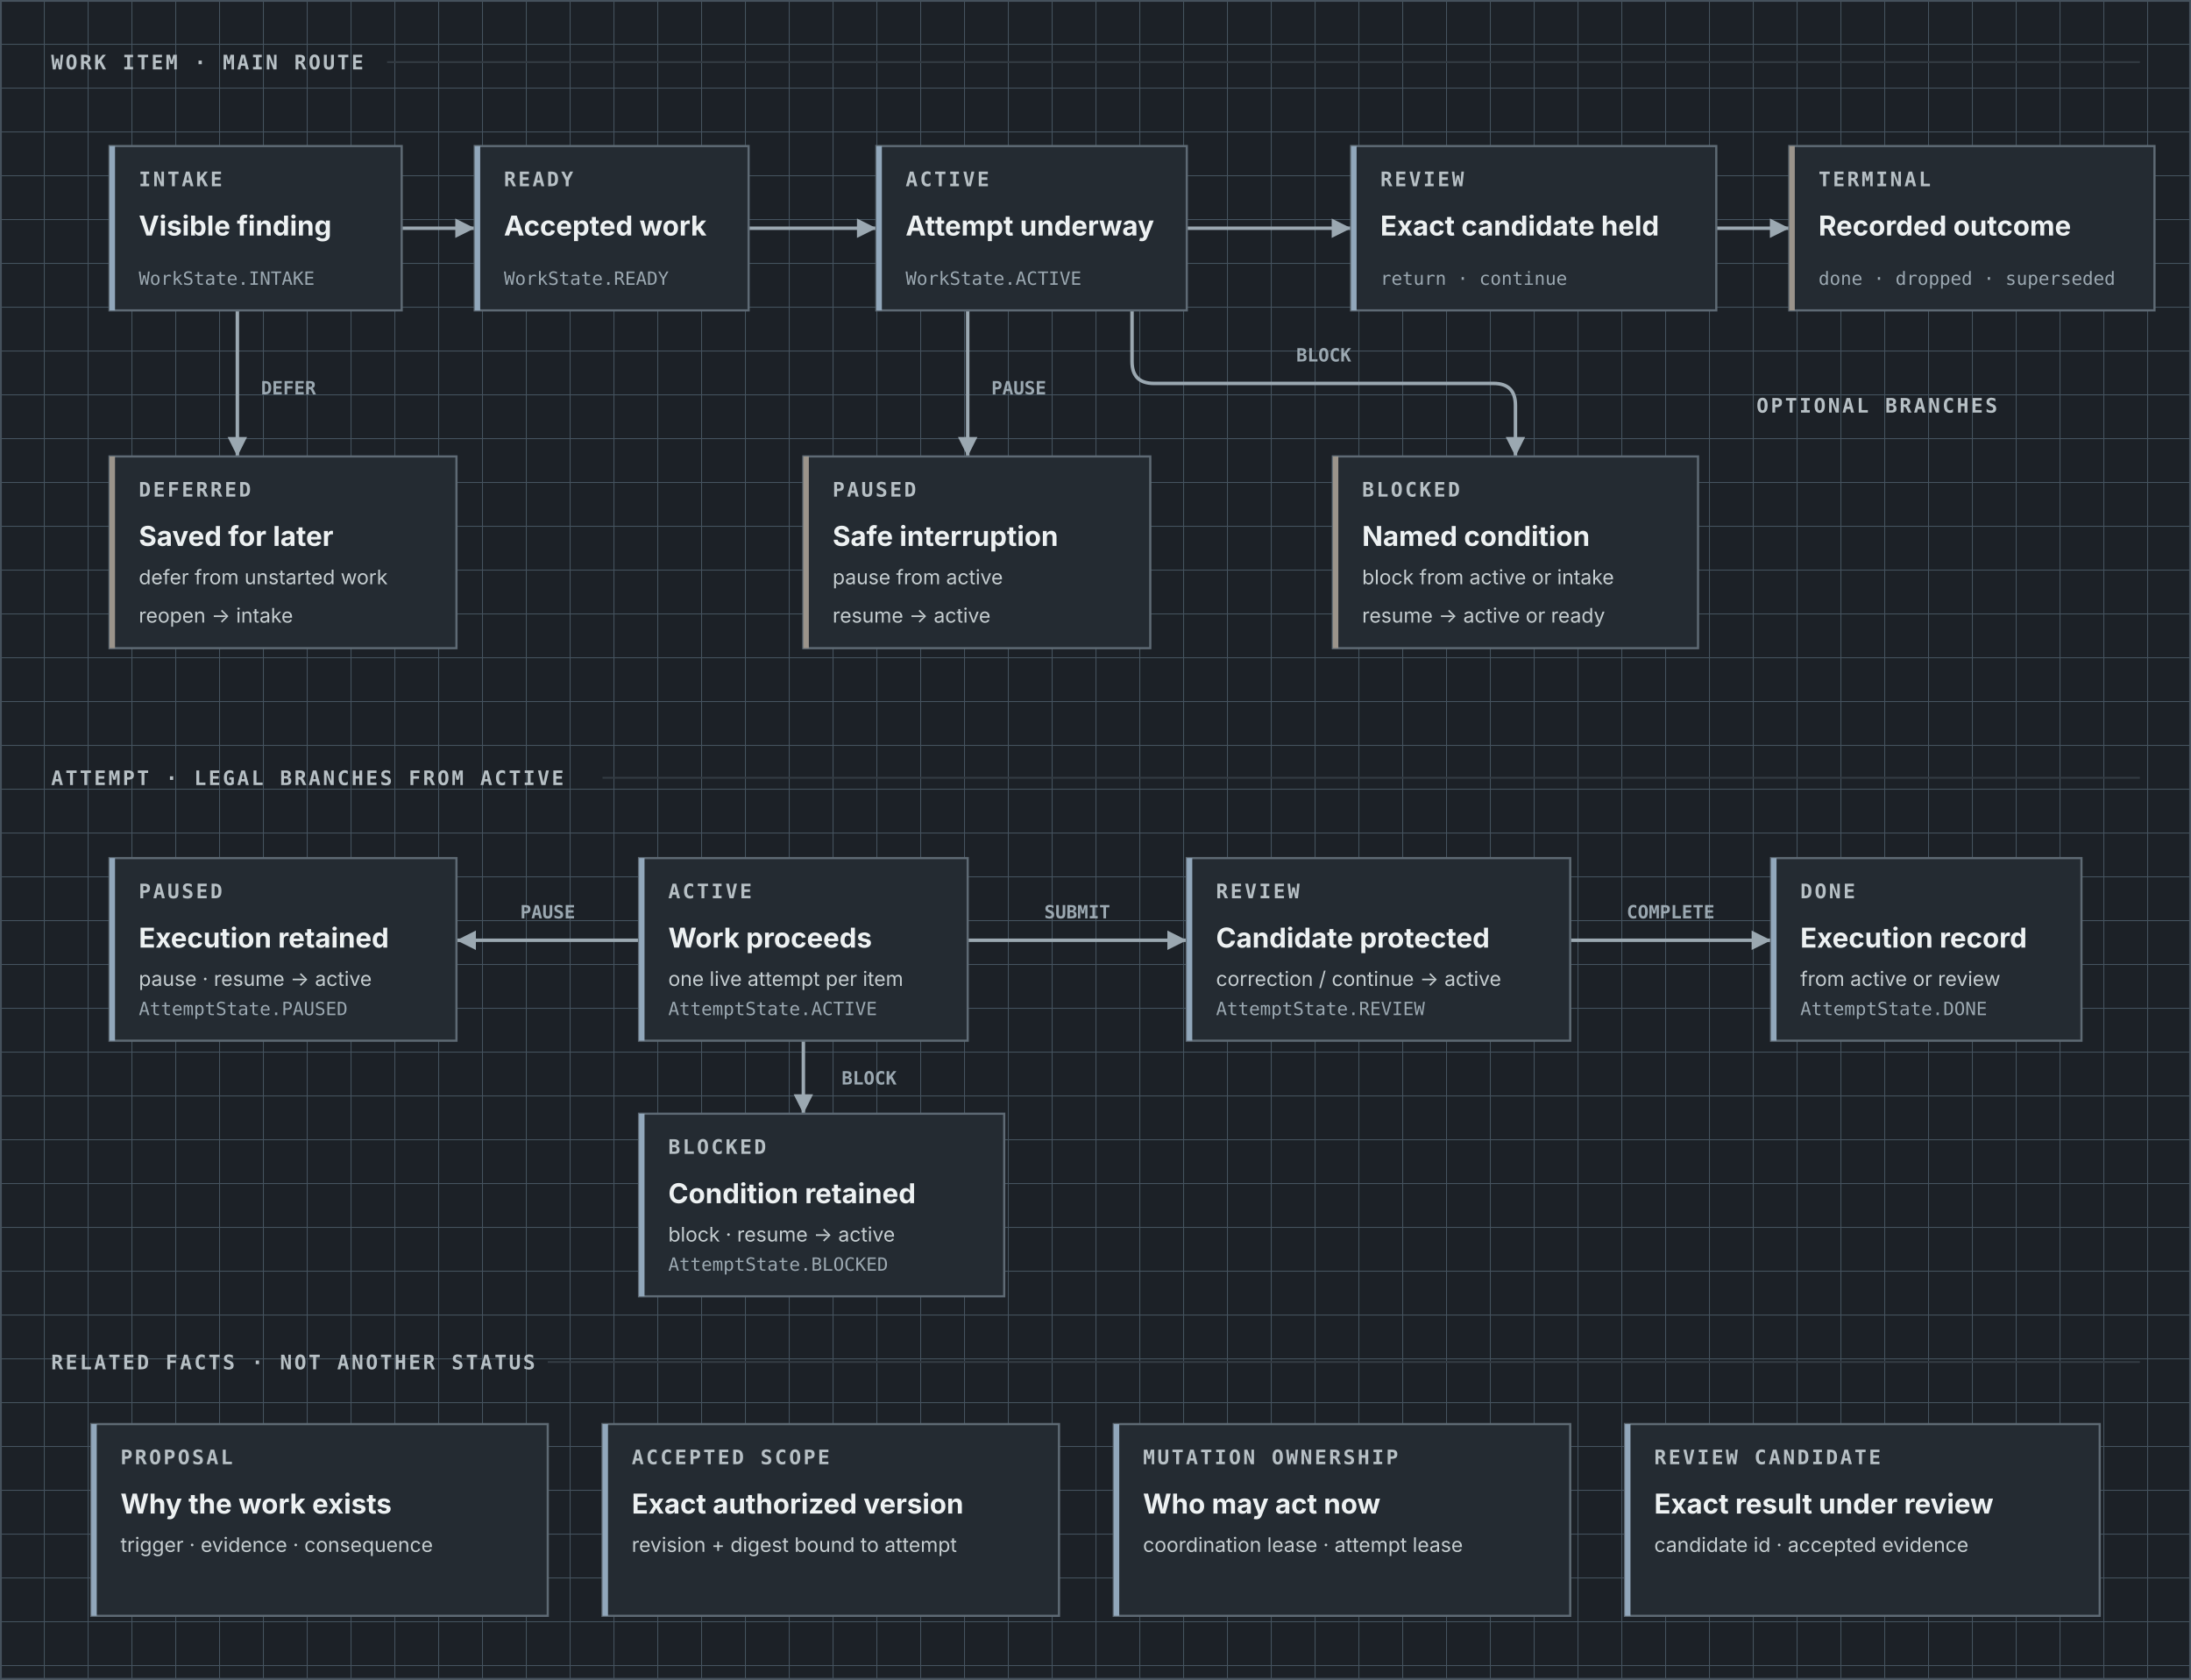
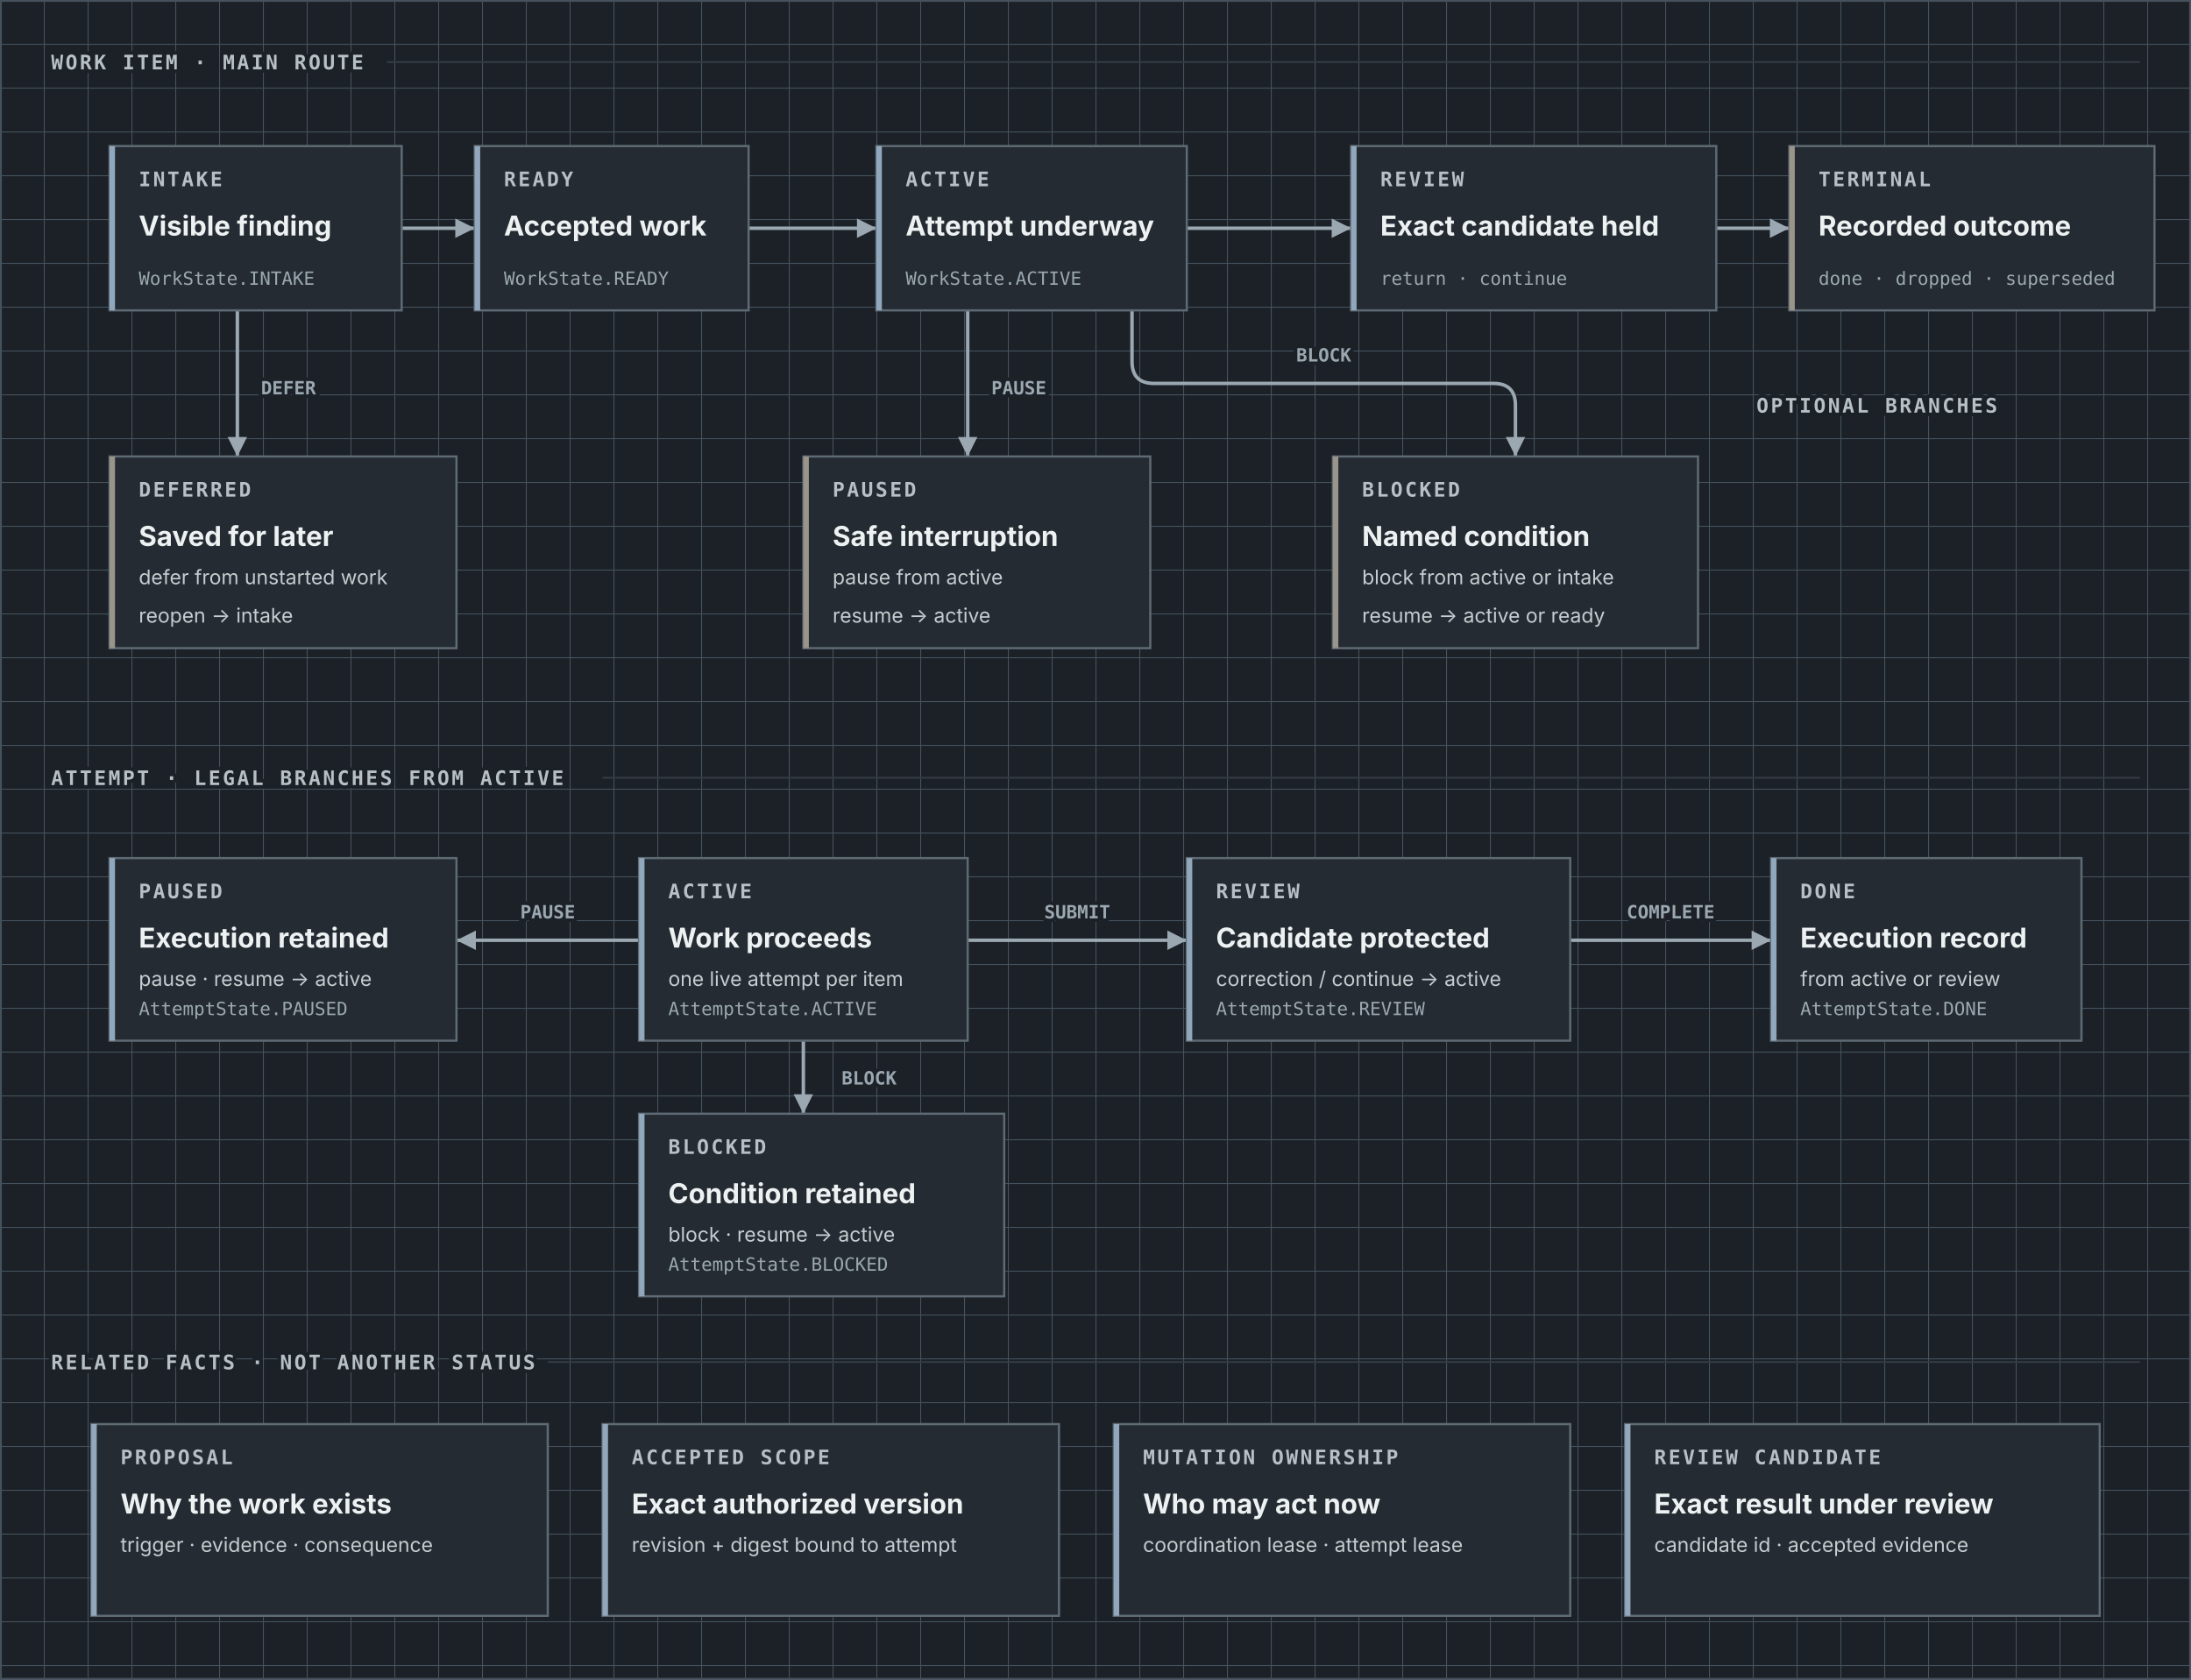
<svg xmlns="http://www.w3.org/2000/svg" role="img" aria-labelledby="title description" viewBox="0 0 1200 920">
  <defs>
    <pattern id="grid" width="24" height="24" patternUnits="userSpaceOnUse">
      <path d="M24 0H0V24" fill="none" stroke="#45535f" stroke-width="1" />
    </pattern>
    <marker id="arrow" viewBox="0 0 10 10" refX="9" refY="5" markerWidth="7" markerHeight="7" orient="auto">
      <path d="M1 1L9 5L1 9Z" fill="#9ba8b1" />
    </marker>
    <style>
      text { font-family: ui-sans-serif, system-ui, -apple-system, BlinkMacSystemFont, "Segoe UI", sans-serif; fill: #edf1f2; }
      .section-label, .box-label, .box-meta, .connector-label, .note-meta { font-family: ui-monospace, SFMono-Regular, Menlo, monospace; }
      .section-label, .box-label { font-size: 11px; font-weight: 700; letter-spacing: 0.11em; fill: #b7c0c5; }
      .section-subtitle { font-size: 11px; fill: #c5cdd0; }
      .guide { stroke: #333b42; stroke-width: 1; }
      .connector { fill: none; stroke: #9ba8b1; stroke-width: 1.9; stroke-linecap: round; }
      .connector-label { font-size: 10px; font-weight: 700; fill: #9ba8b1; }
      .box { fill: #242b32; stroke: #5e6a74; stroke-width: 1.2; }
      .box-title { font-size: 15px; font-weight: 700; }
      .box-body { font-size: 11px; fill: #c5cdd0; }
      .box-meta { font-size: 10px; fill: #9ba8b1; }
      .note { fill: #c5cdd0; }
      .note-meta { font-weight: 700; letter-spacing: 0.08em; fill: #b7c0c5; }
+       .canvas-text { paint-order: stroke fill; stroke: #1c2127; stroke-width: 4px; stroke-linejoin: round; }
    </style>
  </defs>
  <rect width="1200" height="920" fill="#1c2127" />
  <rect width="1200" height="920" fill="url(#grid)" />
-   <text x="28" y="38" class="section-label">WORK ITEM · MAIN ROUTE</text>
-   <text x="962" y="226" class="section-label">OPTIONAL BRANCHES</text>
-   <text x="28" y="430" class="section-label">ATTEMPT · LEGAL BRANCHES FROM ACTIVE</text>
-   <text x="28" y="750" class="section-label">RELATED FACTS · NOT ANOTHER STATUS</text>
+   <rect x="0.5" y="0.5" width="1199" height="919" fill="none" stroke="#45515c" />
  <line x1="212" y1="34" x2="1172" y2="34" class="guide" />
  <line x1="330" y1="426" x2="1172" y2="426" class="guide" />
  <line x1="300" y1="746" x2="1172" y2="746" class="guide" />
  <path d="M220 125L260 125" class="connector" marker-end="url(#arrow)" />
  <path d="M410 125L480 125" class="connector" marker-end="url(#arrow)" />
  <path d="M650 125L740 125" class="connector" marker-end="url(#arrow)" />
  <path d="M940 125L980 125" class="connector" marker-end="url(#arrow)" />
  <path d="M130 170L130 250" class="connector" marker-end="url(#arrow)" />
-   <text x="158" y="216" text-anchor="middle" class="connector-label">DEFER</text>
  <path d="M530 170L530 250" class="connector" marker-end="url(#arrow)" />
-   <text x="558" y="216" text-anchor="middle" class="connector-label">PAUSE</text>
  <path d="M620 170L620 198Q620 210 632 210L818 210Q830 210 830 222L830 250" class="connector" marker-end="url(#arrow)" />
-   <text x="725" y="198" text-anchor="middle" class="connector-label">BLOCK</text>
  <path d="M350 515L250 515" class="connector" marker-end="url(#arrow)" />
-   <text x="300" y="503" text-anchor="middle" class="connector-label">PAUSE</text>
  <path d="M440 570L440 610" class="connector" marker-end="url(#arrow)" />
-   <text x="476" y="594" text-anchor="middle" class="connector-label">BLOCK</text>
  <path d="M530 515L650 515" class="connector" marker-end="url(#arrow)" />
-   <text x="590" y="503" text-anchor="middle" class="connector-label">SUBMIT</text>
  <path d="M860 515L970 515" class="connector" marker-end="url(#arrow)" />
-   <text x="915" y="503" text-anchor="middle" class="connector-label">COMPLETE</text>
  <rect x="60" y="80" width="160" height="90" class="box" />
  <rect x="60" y="80" width="3" height="90" fill="#91a7bb" />
+   <rect x="260" y="80" width="150" height="90" class="box" />
+   <rect x="260" y="80" width="3" height="90" fill="#91a7bb" />
+   <rect x="480" y="80" width="170" height="90" class="box" />
+   <rect x="480" y="80" width="3" height="90" fill="#91a7bb" />
+   <rect x="740" y="80" width="200" height="90" class="box" />
+   <rect x="740" y="80" width="3" height="90" fill="#91a7bb" />
+   <rect x="980" y="80" width="200" height="90" class="box" />
+   <rect x="980" y="80" width="3" height="90" fill="#9b948b" />
+   <rect x="60" y="250" width="190" height="105" class="box" />
+   <rect x="60" y="250" width="3" height="105" fill="#9b948b" />
+   <rect x="440" y="250" width="190" height="105" class="box" />
+   <rect x="440" y="250" width="3" height="105" fill="#9b948b" />
+   <rect x="730" y="250" width="200" height="105" class="box" />
+   <rect x="730" y="250" width="3" height="105" fill="#9b948b" />
+   <rect x="60" y="470" width="190" height="100" class="box" />
+   <rect x="60" y="470" width="3" height="100" fill="#91a7bb" />
+   <rect x="350" y="470" width="180" height="100" class="box" />
+   <rect x="350" y="470" width="3" height="100" fill="#91a7bb" />
+   <rect x="650" y="470" width="210" height="100" class="box" />
+   <rect x="650" y="470" width="3" height="100" fill="#91a7bb" />
+   <rect x="970" y="470" width="170" height="100" class="box" />
+   <rect x="970" y="470" width="3" height="100" fill="#91a7bb" />
+   <rect x="350" y="610" width="200" height="100" class="box" />
+   <rect x="350" y="610" width="3" height="100" fill="#91a7bb" />
+   <rect x="50" y="780" width="250" height="105" class="box" />
+   <rect x="50" y="780" width="3" height="105" fill="#91a7bb" />
+   <rect x="330" y="780" width="250" height="105" class="box" />
+   <rect x="330" y="780" width="3" height="105" fill="#91a7bb" />
+   <rect x="610" y="780" width="250" height="105" class="box" />
+   <rect x="610" y="780" width="3" height="105" fill="#91a7bb" />
+   <rect x="890" y="780" width="260" height="105" class="box" />
+   <rect x="890" y="780" width="3" height="105" fill="#91a7bb" />
+   <text x="28" y="38" class="section-label canvas-text">WORK ITEM · MAIN ROUTE</text>
+   <text x="962" y="226" class="section-label canvas-text">OPTIONAL BRANCHES</text>
+   <text x="28" y="430" class="section-label canvas-text">ATTEMPT · LEGAL BRANCHES FROM ACTIVE</text>
+   <text x="28" y="750" class="section-label canvas-text">RELATED FACTS · NOT ANOTHER STATUS</text>
+   <text x="158" y="216" text-anchor="middle" class="connector-label canvas-text">DEFER</text>
+   <text x="558" y="216" text-anchor="middle" class="connector-label canvas-text">PAUSE</text>
+   <text x="725" y="198" text-anchor="middle" class="connector-label canvas-text">BLOCK</text>
+   <text x="300" y="503" text-anchor="middle" class="connector-label canvas-text">PAUSE</text>
+   <text x="476" y="594" text-anchor="middle" class="connector-label canvas-text">BLOCK</text>
+   <text x="590" y="503" text-anchor="middle" class="connector-label canvas-text">SUBMIT</text>
+   <text x="915" y="503" text-anchor="middle" class="connector-label canvas-text">COMPLETE</text>
  <text x="76" y="102" class="box-label">INTAKE</text>
  <text x="76" y="129" class="box-title">Visible finding</text>
  <text x="76" y="156" class="box-meta">WorkState.INTAKE</text>
-   <rect x="260" y="80" width="150" height="90" class="box" />
-   <rect x="260" y="80" width="3" height="90" fill="#91a7bb" />
  <text x="276" y="102" class="box-label">READY</text>
  <text x="276" y="129" class="box-title">Accepted work</text>
  <text x="276" y="156" class="box-meta">WorkState.READY</text>
-   <rect x="480" y="80" width="170" height="90" class="box" />
-   <rect x="480" y="80" width="3" height="90" fill="#91a7bb" />
  <text x="496" y="102" class="box-label">ACTIVE</text>
  <text x="496" y="129" class="box-title">Attempt underway</text>
  <text x="496" y="156" class="box-meta">WorkState.ACTIVE</text>
-   <rect x="740" y="80" width="200" height="90" class="box" />
-   <rect x="740" y="80" width="3" height="90" fill="#91a7bb" />
  <text x="756" y="102" class="box-label">REVIEW</text>
  <text x="756" y="129" class="box-title">Exact candidate held</text>
  <text x="756" y="156" class="box-meta">return · continue</text>
-   <rect x="980" y="80" width="200" height="90" class="box" />
-   <rect x="980" y="80" width="3" height="90" fill="#9b948b" />
  <text x="996" y="102" class="box-label">TERMINAL</text>
  <text x="996" y="129" class="box-title">Recorded outcome</text>
  <text x="996" y="156" class="box-meta">done · dropped · superseded</text>
-   <rect x="60" y="250" width="190" height="105" class="box" />
-   <rect x="60" y="250" width="3" height="105" fill="#9b948b" />
  <text x="76" y="272" class="box-label">DEFERRED</text>
  <text x="76" y="299" class="box-title">Saved for later</text>
  <text x="76" y="320" class="box-body">defer from unstarted work</text>
  <text x="76" y="341" class="box-body">reopen → intake</text>
-   <rect x="440" y="250" width="190" height="105" class="box" />
-   <rect x="440" y="250" width="3" height="105" fill="#9b948b" />
  <text x="456" y="272" class="box-label">PAUSED</text>
  <text x="456" y="299" class="box-title">Safe interruption</text>
  <text x="456" y="320" class="box-body">pause from active</text>
  <text x="456" y="341" class="box-body">resume → active</text>
-   <rect x="730" y="250" width="200" height="105" class="box" />
-   <rect x="730" y="250" width="3" height="105" fill="#9b948b" />
  <text x="746" y="272" class="box-label">BLOCKED</text>
  <text x="746" y="299" class="box-title">Named condition</text>
  <text x="746" y="320" class="box-body">block from active or intake</text>
  <text x="746" y="341" class="box-body">resume → active or ready</text>
-   <rect x="60" y="470" width="190" height="100" class="box" />
-   <rect x="60" y="470" width="3" height="100" fill="#91a7bb" />
  <text x="76" y="492" class="box-label">PAUSED</text>
  <text x="76" y="519" class="box-title">Execution retained</text>
  <text x="76" y="540" class="box-body">pause · resume → active</text>
  <text x="76" y="556" class="box-meta">AttemptState.PAUSED</text>
-   <rect x="350" y="470" width="180" height="100" class="box" />
-   <rect x="350" y="470" width="3" height="100" fill="#91a7bb" />
  <text x="366" y="492" class="box-label">ACTIVE</text>
  <text x="366" y="519" class="box-title">Work proceeds</text>
  <text x="366" y="540" class="box-body">one live attempt per item</text>
  <text x="366" y="556" class="box-meta">AttemptState.ACTIVE</text>
-   <rect x="650" y="470" width="210" height="100" class="box" />
-   <rect x="650" y="470" width="3" height="100" fill="#91a7bb" />
  <text x="666" y="492" class="box-label">REVIEW</text>
  <text x="666" y="519" class="box-title">Candidate protected</text>
  <text x="666" y="540" class="box-body">correction / continue → active</text>
  <text x="666" y="556" class="box-meta">AttemptState.REVIEW</text>
-   <rect x="970" y="470" width="170" height="100" class="box" />
-   <rect x="970" y="470" width="3" height="100" fill="#91a7bb" />
  <text x="986" y="492" class="box-label">DONE</text>
  <text x="986" y="519" class="box-title">Execution record</text>
  <text x="986" y="540" class="box-body">from active or review</text>
  <text x="986" y="556" class="box-meta">AttemptState.DONE</text>
-   <rect x="350" y="610" width="200" height="100" class="box" />
-   <rect x="350" y="610" width="3" height="100" fill="#91a7bb" />
  <text x="366" y="632" class="box-label">BLOCKED</text>
  <text x="366" y="659" class="box-title">Condition retained</text>
  <text x="366" y="680" class="box-body">block · resume → active</text>
  <text x="366" y="696" class="box-meta">AttemptState.BLOCKED</text>
-   <rect x="50" y="780" width="250" height="105" class="box" />
-   <rect x="50" y="780" width="3" height="105" fill="#91a7bb" />
  <text x="66" y="802" class="box-label">PROPOSAL</text>
  <text x="66" y="829" class="box-title">Why the work exists</text>
  <text x="66" y="850" class="box-body">trigger · evidence · consequence</text>
-   <rect x="330" y="780" width="250" height="105" class="box" />
-   <rect x="330" y="780" width="3" height="105" fill="#91a7bb" />
  <text x="346" y="802" class="box-label">ACCEPTED SCOPE</text>
  <text x="346" y="829" class="box-title">Exact authorized version</text>
  <text x="346" y="850" class="box-body">revision + digest bound to attempt</text>
-   <rect x="610" y="780" width="250" height="105" class="box" />
-   <rect x="610" y="780" width="3" height="105" fill="#91a7bb" />
  <text x="626" y="802" class="box-label">MUTATION OWNERSHIP</text>
  <text x="626" y="829" class="box-title">Who may act now</text>
  <text x="626" y="850" class="box-body">coordination lease · attempt lease</text>
-   <rect x="890" y="780" width="260" height="105" class="box" />
-   <rect x="890" y="780" width="3" height="105" fill="#91a7bb" />
  <text x="906" y="802" class="box-label">REVIEW CANDIDATE</text>
  <text x="906" y="829" class="box-title">Exact result under review</text>
  <text x="906" y="850" class="box-body">candidate id · accepted evidence</text>
-   <rect x="0.5" y="0.5" width="1199" height="919" fill="none" stroke="#45515c" />
</svg>
